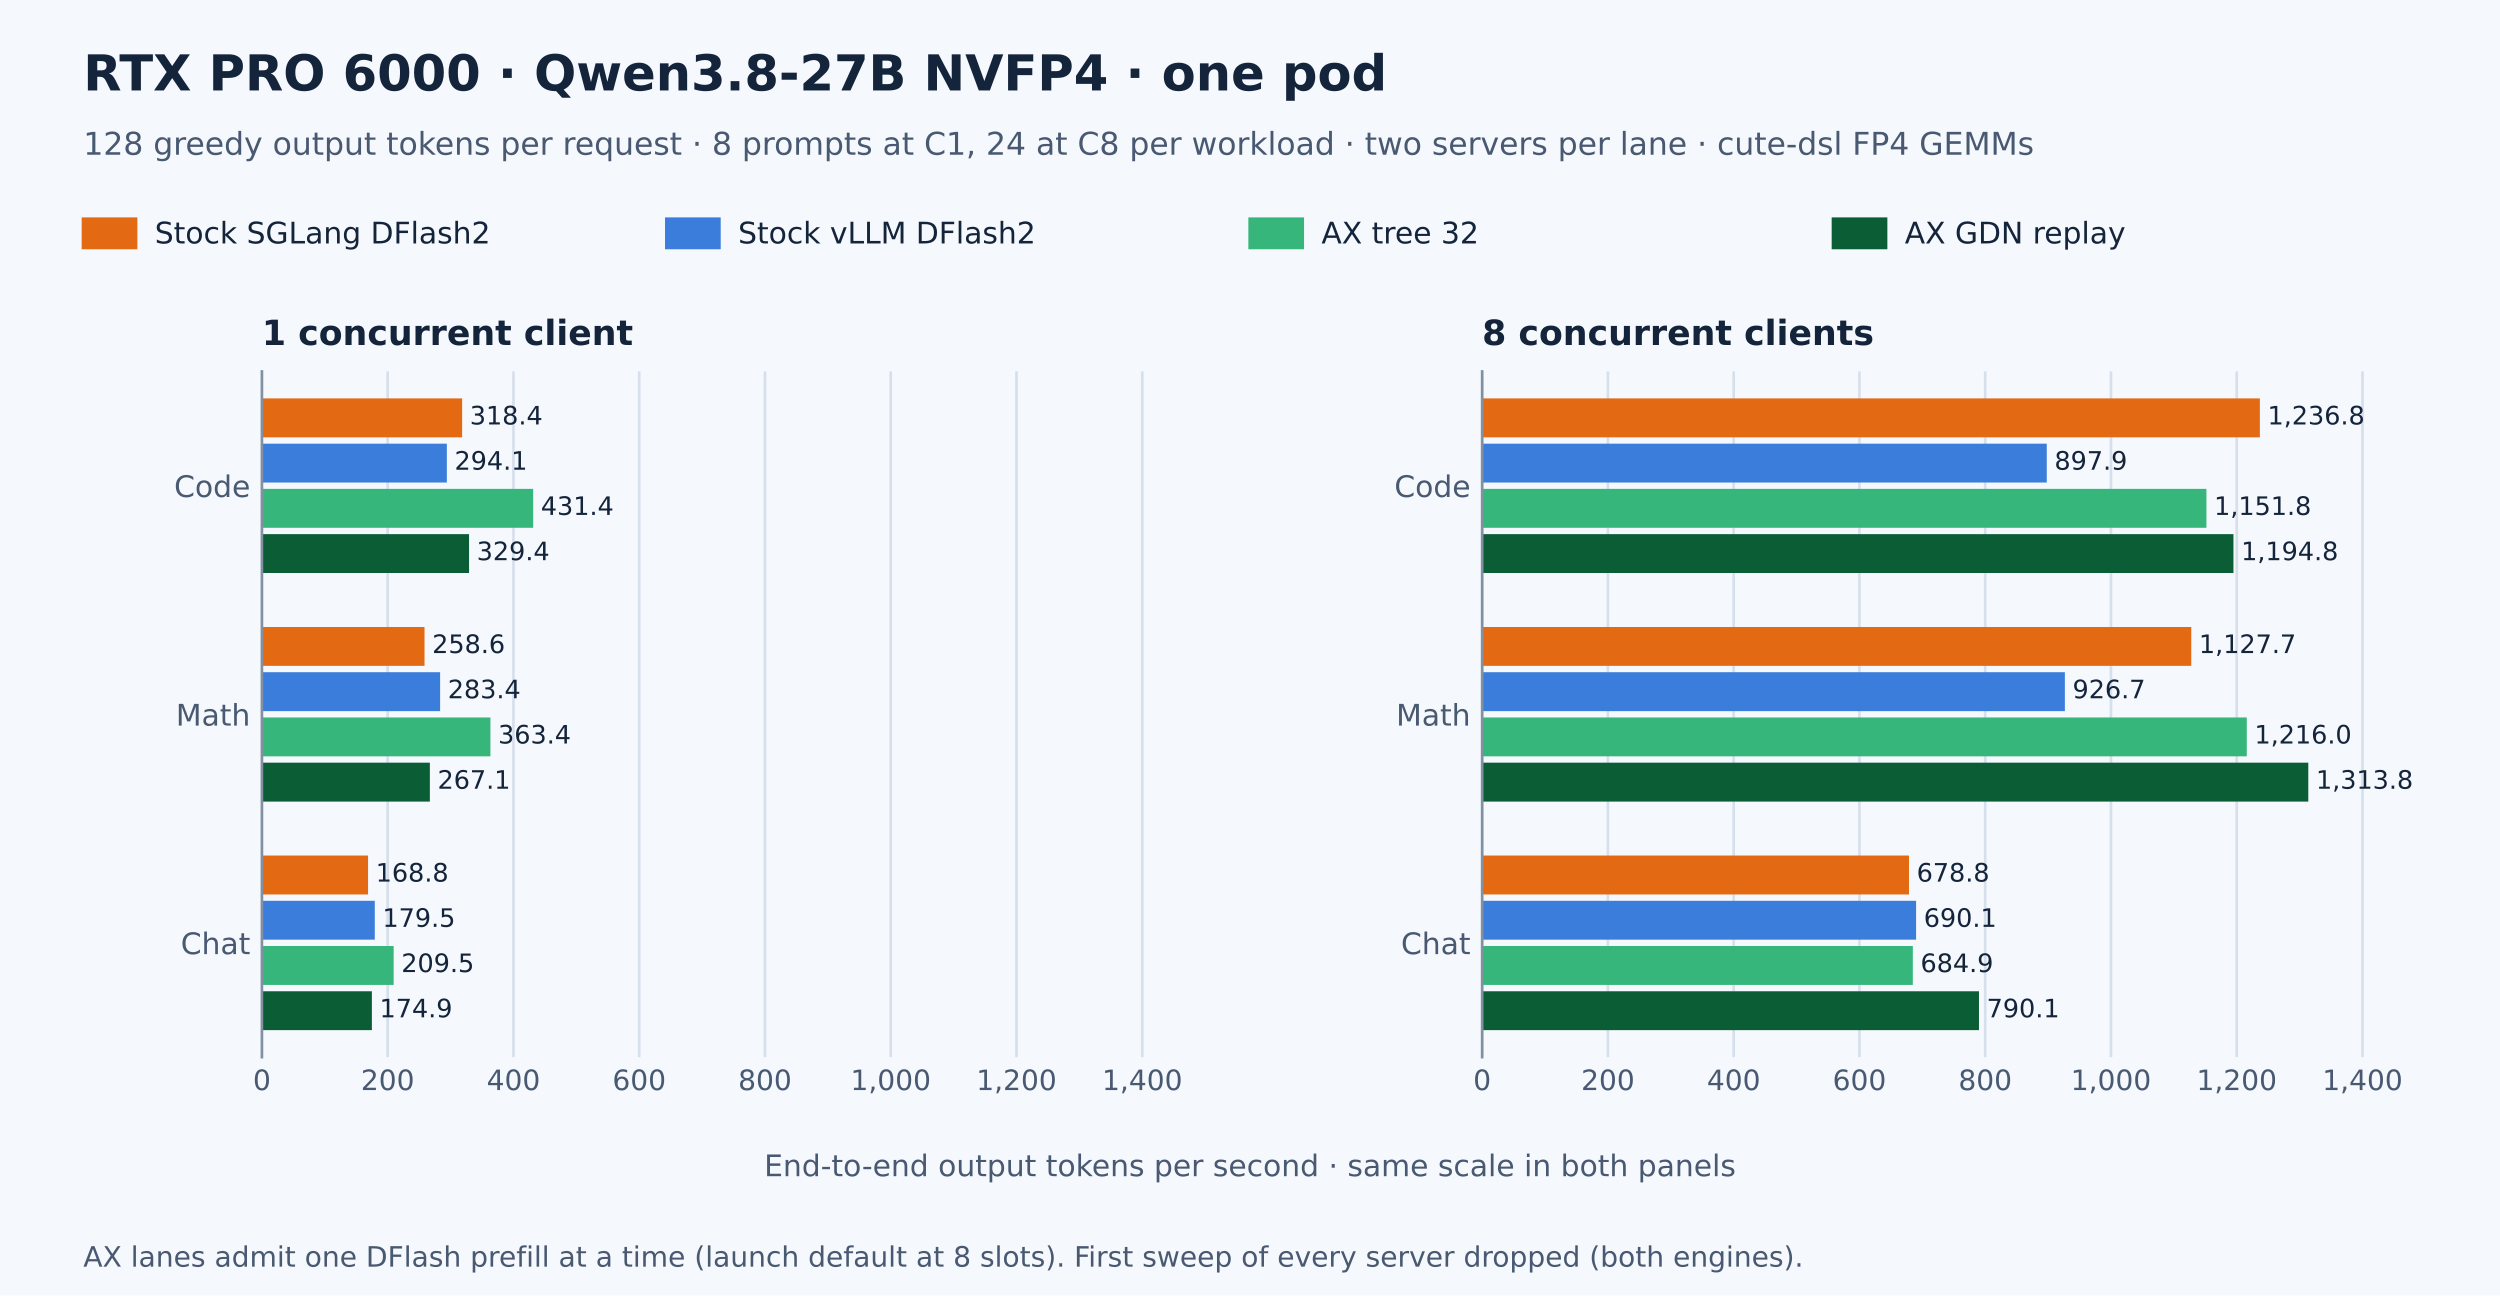
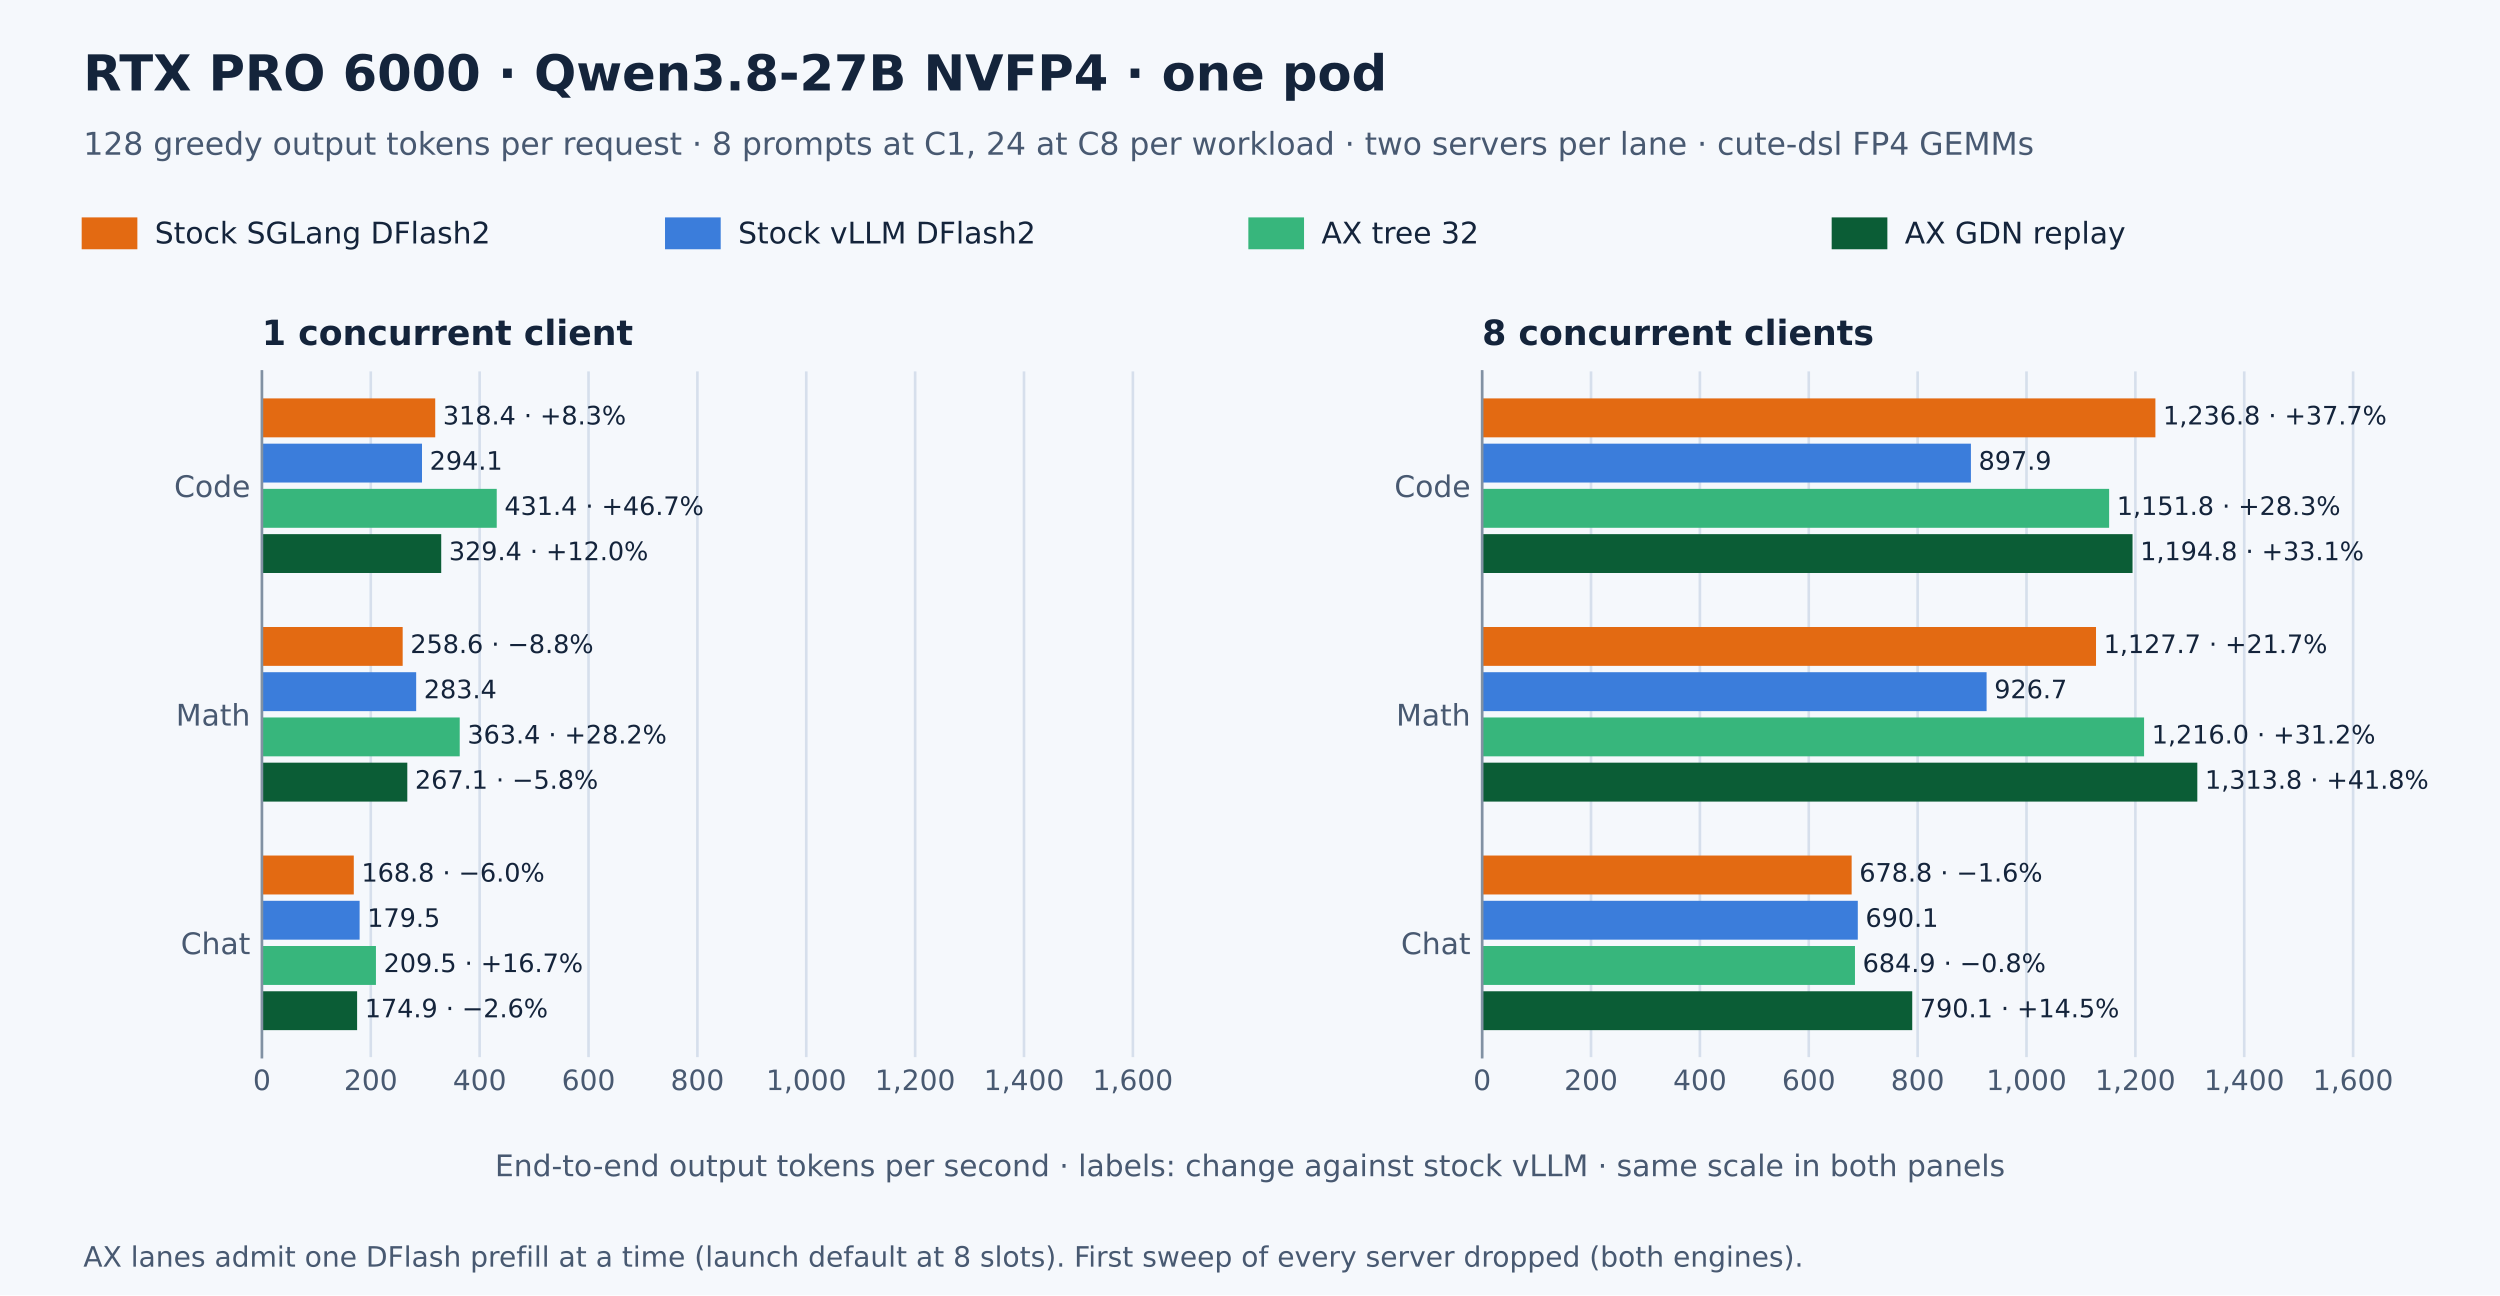
<svg xmlns="http://www.w3.org/2000/svg" width="756pt" height="391.68pt" viewBox="0 0 756 391.68" version="1.1">
  <defs>
    <style type="text/css">*{stroke-linejoin: round; stroke-linecap: butt}</style>
  </defs>
  <g id="figure_1">
    <g id="patch_1">
      <path d="M 0 391.68  L 756 391.68  L 756 0  L 0 0  z " style="fill: #f5f8fc" />
    </g>
    <g id="axes_1">
      <g id="patch_2">
        <path d="M 79.2 319.68  L 369 319.68  L 369 112.32  L 79.2 112.32  z " style="fill: #f5f8fc" />
      </g>
      <g id="matplotlib.axis_1">
        <g id="xtick_1">
          <g id="line2d_1">
            <path d="M 79.2 319.68  L 79.2 112.32  " clip-path="url(#pade0952672)" style="fill: none; stroke: #d6dfec; stroke-width: 0.8; stroke-linecap: square" />
          </g>
          <g id="line2d_2" />
          <g id="text_1">
            <text style="font-size: 8.5px; font-family: 'DejaVu Sans', 'Helvetica Neue', Helvetica, Arial, sans-serif; text-anchor: middle; fill: #485971" x="79.2" y="329.638" transform="rotate(-0 79.2 329.638)">0</text>
          </g>
        </g>
        <g id="xtick_2">
          <g id="line2d_3">
-             <path d="M 117.231 319.68  L 117.231 112.32  " clip-path="url(#pade0952672)" style="fill: none; stroke: #d6dfec; stroke-width: 0.8; stroke-linecap: square" />
+             <path d="M 112.123 319.68  L 112.123 112.32  " clip-path="url(#pade0952672)" style="fill: none; stroke: #d6dfec; stroke-width: 0.8; stroke-linecap: square" />
          </g>
          <g id="line2d_4" />
          <g id="text_2">
-             <text style="font-size: 8.5px; font-family: 'DejaVu Sans', 'Helvetica Neue', Helvetica, Arial, sans-serif; text-anchor: middle; fill: #485971" x="117.231" y="329.638" transform="rotate(-0 117.2313 329.638)">200</text>
+             <text style="font-size: 8.5px; font-family: 'DejaVu Sans', 'Helvetica Neue', Helvetica, Arial, sans-serif; text-anchor: middle; fill: #485971" x="112.123" y="329.638" transform="rotate(-0 112.1226 329.638)">200</text>
          </g>
        </g>
        <g id="xtick_3">
          <g id="line2d_5">
-             <path d="M 155.263 319.68  L 155.263 112.32  " clip-path="url(#pade0952672)" style="fill: none; stroke: #d6dfec; stroke-width: 0.8; stroke-linecap: square" />
+             <path d="M 145.045 319.68  L 145.045 112.32  " clip-path="url(#pade0952672)" style="fill: none; stroke: #d6dfec; stroke-width: 0.8; stroke-linecap: square" />
          </g>
          <g id="line2d_6" />
          <g id="text_3">
-             <text style="font-size: 8.5px; font-family: 'DejaVu Sans', 'Helvetica Neue', Helvetica, Arial, sans-serif; text-anchor: middle; fill: #485971" x="155.263" y="329.638" transform="rotate(-0 155.2626 329.638)">400</text>
+             <text style="font-size: 8.5px; font-family: 'DejaVu Sans', 'Helvetica Neue', Helvetica, Arial, sans-serif; text-anchor: middle; fill: #485971" x="145.045" y="329.638" transform="rotate(-0 145.0452 329.638)">400</text>
          </g>
        </g>
        <g id="xtick_4">
          <g id="line2d_7">
-             <path d="M 193.294 319.68  L 193.294 112.32  " clip-path="url(#pade0952672)" style="fill: none; stroke: #d6dfec; stroke-width: 0.8; stroke-linecap: square" />
+             <path d="M 177.968 319.68  L 177.968 112.32  " clip-path="url(#pade0952672)" style="fill: none; stroke: #d6dfec; stroke-width: 0.8; stroke-linecap: square" />
          </g>
          <g id="line2d_8" />
          <g id="text_4">
-             <text style="font-size: 8.5px; font-family: 'DejaVu Sans', 'Helvetica Neue', Helvetica, Arial, sans-serif; text-anchor: middle; fill: #485971" x="193.294" y="329.638" transform="rotate(-0 193.2939 329.638)">600</text>
+             <text style="font-size: 8.5px; font-family: 'DejaVu Sans', 'Helvetica Neue', Helvetica, Arial, sans-serif; text-anchor: middle; fill: #485971" x="177.968" y="329.638" transform="rotate(-0 177.9678 329.638)">600</text>
          </g>
        </g>
        <g id="xtick_5">
          <g id="line2d_9">
-             <path d="M 231.325 319.68  L 231.325 112.32  " clip-path="url(#pade0952672)" style="fill: none; stroke: #d6dfec; stroke-width: 0.8; stroke-linecap: square" />
+             <path d="M 210.89 319.68  L 210.89 112.32  " clip-path="url(#pade0952672)" style="fill: none; stroke: #d6dfec; stroke-width: 0.8; stroke-linecap: square" />
          </g>
          <g id="line2d_10" />
          <g id="text_5">
-             <text style="font-size: 8.5px; font-family: 'DejaVu Sans', 'Helvetica Neue', Helvetica, Arial, sans-serif; text-anchor: middle; fill: #485971" x="231.325" y="329.638" transform="rotate(-0 231.3252 329.638)">800</text>
+             <text style="font-size: 8.5px; font-family: 'DejaVu Sans', 'Helvetica Neue', Helvetica, Arial, sans-serif; text-anchor: middle; fill: #485971" x="210.89" y="329.638" transform="rotate(-0 210.8905 329.638)">800</text>
          </g>
        </g>
        <g id="xtick_6">
          <g id="line2d_11">
-             <path d="M 269.356 319.68  L 269.356 112.32  " clip-path="url(#pade0952672)" style="fill: none; stroke: #d6dfec; stroke-width: 0.8; stroke-linecap: square" />
+             <path d="M 243.813 319.68  L 243.813 112.32  " clip-path="url(#pade0952672)" style="fill: none; stroke: #d6dfec; stroke-width: 0.8; stroke-linecap: square" />
          </g>
          <g id="line2d_12" />
          <g id="text_6">
-             <text style="font-size: 8.5px; font-family: 'DejaVu Sans', 'Helvetica Neue', Helvetica, Arial, sans-serif; text-anchor: middle; fill: #485971" x="269.356" y="329.638" transform="rotate(-0 269.3565 329.638)">1,000</text>
+             <text style="font-size: 8.5px; font-family: 'DejaVu Sans', 'Helvetica Neue', Helvetica, Arial, sans-serif; text-anchor: middle; fill: #485971" x="243.813" y="329.638" transform="rotate(-0 243.8131 329.638)">1,000</text>
          </g>
        </g>
        <g id="xtick_7">
          <g id="line2d_13">
-             <path d="M 307.388 319.68  L 307.388 112.32  " clip-path="url(#pade0952672)" style="fill: none; stroke: #d6dfec; stroke-width: 0.8; stroke-linecap: square" />
+             <path d="M 276.736 319.68  L 276.736 112.32  " clip-path="url(#pade0952672)" style="fill: none; stroke: #d6dfec; stroke-width: 0.8; stroke-linecap: square" />
          </g>
          <g id="line2d_14" />
          <g id="text_7">
-             <text style="font-size: 8.5px; font-family: 'DejaVu Sans', 'Helvetica Neue', Helvetica, Arial, sans-serif; text-anchor: middle; fill: #485971" x="307.388" y="329.638" transform="rotate(-0 307.3878 329.638)">1,200</text>
+             <text style="font-size: 8.5px; font-family: 'DejaVu Sans', 'Helvetica Neue', Helvetica, Arial, sans-serif; text-anchor: middle; fill: #485971" x="276.736" y="329.638" transform="rotate(-0 276.7357 329.638)">1,200</text>
          </g>
        </g>
        <g id="xtick_8">
          <g id="line2d_15">
-             <path d="M 345.419 319.68  L 345.419 112.32  " clip-path="url(#pade0952672)" style="fill: none; stroke: #d6dfec; stroke-width: 0.8; stroke-linecap: square" />
+             <path d="M 309.658 319.68  L 309.658 112.32  " clip-path="url(#pade0952672)" style="fill: none; stroke: #d6dfec; stroke-width: 0.8; stroke-linecap: square" />
          </g>
          <g id="line2d_16" />
          <g id="text_8">
-             <text style="font-size: 8.5px; font-family: 'DejaVu Sans', 'Helvetica Neue', Helvetica, Arial, sans-serif; text-anchor: middle; fill: #485971" x="345.419" y="329.638" transform="rotate(-0 345.4191 329.638)">1,400</text>
+             <text style="font-size: 8.5px; font-family: 'DejaVu Sans', 'Helvetica Neue', Helvetica, Arial, sans-serif; text-anchor: middle; fill: #485971" x="309.658" y="329.638" transform="rotate(-0 309.6583 329.638)">1,400</text>
+           </g>
+         </g>
+         <g id="xtick_9">
+           <g id="line2d_17">
+             <path d="M 342.581 319.68  L 342.581 112.32  " clip-path="url(#pade0952672)" style="fill: none; stroke: #d6dfec; stroke-width: 0.8; stroke-linecap: square" />
+           </g>
+           <g id="line2d_18" />
+           <g id="text_9">
+             <text style="font-size: 8.5px; font-family: 'DejaVu Sans', 'Helvetica Neue', Helvetica, Arial, sans-serif; text-anchor: middle; fill: #485971" x="342.581" y="329.638" transform="rotate(-0 342.5809 329.638)">1,600</text>
          </g>
        </g>
      </g>
      <g id="matplotlib.axis_2">
        <g id="ytick_1">
-           <g id="line2d_17" />
-           <g id="text_9">
+           <g id="line2d_19" />
+           <g id="text_10">
            <text style="font-size: 9px; font-family: 'DejaVu Sans', 'Helvetica Neue', Helvetica, Arial, sans-serif; text-anchor: end; fill: #485971" x="75.7" y="150.299" transform="rotate(-0 75.7 150.2993)">Code</text>
          </g>
        </g>
        <g id="ytick_2">
-           <g id="line2d_18" />
-           <g id="text_10">
+           <g id="line2d_20" />
+           <g id="text_11">
            <text style="font-size: 9px; font-family: 'DejaVu Sans', 'Helvetica Neue', Helvetica, Arial, sans-serif; text-anchor: end; fill: #485971" x="75.7" y="219.419" transform="rotate(-0 75.7 219.4193)">Math</text>
          </g>
        </g>
        <g id="ytick_3">
-           <g id="line2d_19" />
-           <g id="text_11">
+           <g id="line2d_21" />
+           <g id="text_12">
            <text style="font-size: 9px; font-family: 'DejaVu Sans', 'Helvetica Neue', Helvetica, Arial, sans-serif; text-anchor: end; fill: #485971" x="75.7" y="288.539" transform="rotate(-0 75.7 288.5393)">Chat</text>
          </g>
        </g>
      </g>
      <g id="patch_3">
-         <path d="M 79.2 120.478  L 139.746 120.478  L 139.746 132.242  L 79.2 132.242  z " clip-path="url(#pade0952672)" style="fill: #e36a12" />
+         <path d="M 79.2 120.478  L 131.613 120.478  L 131.613 132.242  L 79.2 132.242  z " clip-path="url(#pade0952672)" style="fill: #e36a12" />
      </g>
      <g id="patch_4">
-         <path d="M 79.2 134.158  L 135.125 134.158  L 135.125 145.922  L 79.2 145.922  z " clip-path="url(#pade0952672)" style="fill: #3b7ddb" />
+         <path d="M 79.2 134.158  L 127.613 134.158  L 127.613 145.922  L 79.2 145.922  z " clip-path="url(#pade0952672)" style="fill: #3b7ddb" />
      </g>
      <g id="patch_5">
-         <path d="M 79.2 147.838  L 161.234 147.838  L 161.234 159.602  L 79.2 159.602  z " clip-path="url(#pade0952672)" style="fill: #37b67c" />
+         <path d="M 79.2 147.838  L 150.214 147.838  L 150.214 159.602  L 79.2 159.602  z " clip-path="url(#pade0952672)" style="fill: #37b67c" />
      </g>
      <g id="patch_6">
-         <path d="M 79.2 161.518  L 141.838 161.518  L 141.838 173.282  L 79.2 173.282  z " clip-path="url(#pade0952672)" style="fill: #0b5d36" />
+         <path d="M 79.2 161.518  L 133.424 161.518  L 133.424 173.282  L 79.2 173.282  z " clip-path="url(#pade0952672)" style="fill: #0b5d36" />
      </g>
      <g id="patch_7">
-         <path d="M 79.2 189.598  L 128.374 189.598  L 128.374 201.362  L 79.2 201.362  z " clip-path="url(#pade0952672)" style="fill: #e36a12" />
+         <path d="M 79.2 189.598  L 121.769 189.598  L 121.769 201.362  L 79.2 201.362  z " clip-path="url(#pade0952672)" style="fill: #e36a12" />
      </g>
      <g id="patch_8">
-         <path d="M 79.2 203.278  L 133.09 203.278  L 133.09 215.042  L 79.2 215.042  z " clip-path="url(#pade0952672)" style="fill: #3b7ddb" />
+         <path d="M 79.2 203.278  L 125.851 203.278  L 125.851 215.042  L 79.2 215.042  z " clip-path="url(#pade0952672)" style="fill: #3b7ddb" />
      </g>
      <g id="patch_9">
-         <path d="M 79.2 216.958  L 148.303 216.958  L 148.303 228.722  L 79.2 228.722  z " clip-path="url(#pade0952672)" style="fill: #37b67c" />
+         <path d="M 79.2 216.958  L 139.02 216.958  L 139.02 228.722  L 79.2 228.722  z " clip-path="url(#pade0952672)" style="fill: #37b67c" />
      </g>
      <g id="patch_10">
-         <path d="M 79.2 230.638  L 129.991 230.638  L 129.991 242.402  L 79.2 242.402  z " clip-path="url(#pade0952672)" style="fill: #0b5d36" />
+         <path d="M 79.2 230.638  L 123.168 230.638  L 123.168 242.402  L 79.2 242.402  z " clip-path="url(#pade0952672)" style="fill: #0b5d36" />
      </g>
      <g id="patch_11">
-         <path d="M 79.2 258.718  L 111.298 258.718  L 111.298 270.482  L 79.2 270.482  z " clip-path="url(#pade0952672)" style="fill: #e36a12" />
+         <path d="M 79.2 258.718  L 106.987 258.718  L 106.987 270.482  L 79.2 270.482  z " clip-path="url(#pade0952672)" style="fill: #e36a12" />
      </g>
      <g id="patch_12">
-         <path d="M 79.2 272.398  L 113.333 272.398  L 113.333 284.162  L 79.2 284.162  z " clip-path="url(#pade0952672)" style="fill: #3b7ddb" />
+         <path d="M 79.2 272.398  L 108.748 272.398  L 108.748 284.162  L 79.2 284.162  z " clip-path="url(#pade0952672)" style="fill: #3b7ddb" />
      </g>
      <g id="patch_13">
-         <path d="M 79.2 286.078  L 119.038 286.078  L 119.038 297.842  L 79.2 297.842  z " clip-path="url(#pade0952672)" style="fill: #37b67c" />
+         <path d="M 79.2 286.078  L 113.686 286.078  L 113.686 297.842  L 79.2 297.842  z " clip-path="url(#pade0952672)" style="fill: #37b67c" />
      </g>
      <g id="patch_14">
-         <path d="M 79.2 299.758  L 112.458 299.758  L 112.458 311.522  L 79.2 311.522  z " clip-path="url(#pade0952672)" style="fill: #0b5d36" />
+         <path d="M 79.2 299.758  L 107.991 299.758  L 107.991 311.522  L 79.2 311.522  z " clip-path="url(#pade0952672)" style="fill: #0b5d36" />
      </g>
      <g id="patch_15">
        <path d="M 79.2 319.68  L 79.2 112.32  " style="fill: none; stroke: #8191a3; stroke-width: 0.8; stroke-linejoin: miter; stroke-linecap: square" />
      </g>
-       <g id="text_12">
-         <text style="font-size: 7.7px; font-family: 'DejaVu Sans', 'Helvetica Neue', Helvetica, Arial, sans-serif; text-anchor: start; fill: #14243b" x="142.064" y="128.36" transform="rotate(-0 142.0642 128.3602)">318.4</text>
-       </g>
      <g id="text_13">
-         <text style="font-size: 7.7px; font-family: 'DejaVu Sans', 'Helvetica Neue', Helvetica, Arial, sans-serif; text-anchor: start; fill: #14243b" x="137.443" y="142.04" transform="rotate(-0 137.4434 142.0402)">294.1</text>
+         <text style="font-size: 7.7px; font-family: 'DejaVu Sans', 'Helvetica Neue', Helvetica, Arial, sans-serif; text-anchor: start; fill: #14243b" x="133.931" y="128.36" transform="rotate(-0 133.9312 128.3602)">318.4 · +8.3%</text>
      </g>
      <g id="text_14">
-         <text style="font-size: 7.7px; font-family: 'DejaVu Sans', 'Helvetica Neue', Helvetica, Arial, sans-serif; text-anchor: start; fill: #14243b" x="163.552" y="155.72" transform="rotate(-0 163.5519 155.7202)">431.4</text>
+         <text style="font-size: 7.7px; font-family: 'DejaVu Sans', 'Helvetica Neue', Helvetica, Arial, sans-serif; text-anchor: start; fill: #14243b" x="129.931" y="142.04" transform="rotate(-0 129.9311 142.0402)">294.1</text>
      </g>
      <g id="text_15">
-         <text style="font-size: 7.7px; font-family: 'DejaVu Sans', 'Helvetica Neue', Helvetica, Arial, sans-serif; text-anchor: start; fill: #14243b" x="144.156" y="169.4" transform="rotate(-0 144.1559 169.4002)">329.4</text>
+         <text style="font-size: 7.7px; font-family: 'DejaVu Sans', 'Helvetica Neue', Helvetica, Arial, sans-serif; text-anchor: start; fill: #14243b" x="152.532" y="155.72" transform="rotate(-0 152.5325 155.7202)">431.4 · +46.7%</text>
      </g>
      <g id="text_16">
-         <text style="font-size: 7.7px; font-family: 'DejaVu Sans', 'Helvetica Neue', Helvetica, Arial, sans-serif; text-anchor: start; fill: #14243b" x="130.693" y="197.48" transform="rotate(-0 130.6929 197.4802)">258.6</text>
+         <text style="font-size: 7.7px; font-family: 'DejaVu Sans', 'Helvetica Neue', Helvetica, Arial, sans-serif; text-anchor: start; fill: #14243b" x="135.742" y="169.4" transform="rotate(-0 135.7419 169.4002)">329.4 · +12.0%</text>
      </g>
      <g id="text_17">
-         <text style="font-size: 7.7px; font-family: 'DejaVu Sans', 'Helvetica Neue', Helvetica, Arial, sans-serif; text-anchor: start; fill: #14243b" x="135.409" y="211.16" transform="rotate(-0 135.4087 211.1602)">283.4</text>
+         <text style="font-size: 7.7px; font-family: 'DejaVu Sans', 'Helvetica Neue', Helvetica, Arial, sans-serif; text-anchor: start; fill: #14243b" x="124.087" y="197.48" transform="rotate(-0 124.0873 197.4802)">258.6 · −8.8%</text>
      </g>
      <g id="text_18">
-         <text style="font-size: 7.7px; font-family: 'DejaVu Sans', 'Helvetica Neue', Helvetica, Arial, sans-serif; text-anchor: start; fill: #14243b" x="150.621" y="224.84" transform="rotate(-0 150.6213 224.8402)">363.4</text>
+         <text style="font-size: 7.7px; font-family: 'DejaVu Sans', 'Helvetica Neue', Helvetica, Arial, sans-serif; text-anchor: start; fill: #14243b" x="128.17" y="211.16" transform="rotate(-0 128.1697 211.1602)">283.4</text>
      </g>
      <g id="text_19">
-         <text style="font-size: 7.7px; font-family: 'DejaVu Sans', 'Helvetica Neue', Helvetica, Arial, sans-serif; text-anchor: start; fill: #14243b" x="132.309" y="238.52" transform="rotate(-0 132.3092 238.5202)">267.1</text>
+         <text style="font-size: 7.7px; font-family: 'DejaVu Sans', 'Helvetica Neue', Helvetica, Arial, sans-serif; text-anchor: start; fill: #14243b" x="141.339" y="224.84" transform="rotate(-0 141.3388 224.8402)">363.4 · +28.2%</text>
      </g>
      <g id="text_20">
-         <text style="font-size: 7.7px; font-family: 'DejaVu Sans', 'Helvetica Neue', Helvetica, Arial, sans-serif; text-anchor: start; fill: #14243b" x="113.617" y="266.6" transform="rotate(-0 113.6168 266.6002)">168.8</text>
+         <text style="font-size: 7.7px; font-family: 'DejaVu Sans', 'Helvetica Neue', Helvetica, Arial, sans-serif; text-anchor: start; fill: #14243b" x="125.487" y="238.52" transform="rotate(-0 125.4866 238.5202)">267.1 · −5.8%</text>
      </g>
      <g id="text_21">
-         <text style="font-size: 7.7px; font-family: 'DejaVu Sans', 'Helvetica Neue', Helvetica, Arial, sans-serif; text-anchor: start; fill: #14243b" x="115.651" y="280.28" transform="rotate(-0 115.6515 280.2802)">179.5</text>
+         <text style="font-size: 7.7px; font-family: 'DejaVu Sans', 'Helvetica Neue', Helvetica, Arial, sans-serif; text-anchor: start; fill: #14243b" x="109.305" y="266.6" transform="rotate(-0 109.3051 266.6002)">168.8 · −6.0%</text>
      </g>
      <g id="text_22">
-         <text style="font-size: 7.7px; font-family: 'DejaVu Sans', 'Helvetica Neue', Helvetica, Arial, sans-serif; text-anchor: start; fill: #14243b" x="121.356" y="293.96" transform="rotate(-0 121.3562 293.9602)">209.5</text>
+         <text style="font-size: 7.7px; font-family: 'DejaVu Sans', 'Helvetica Neue', Helvetica, Arial, sans-serif; text-anchor: start; fill: #14243b" x="111.066" y="280.28" transform="rotate(-0 111.0664 280.2802)">179.5</text>
      </g>
      <g id="text_23">
-         <text style="font-size: 7.7px; font-family: 'DejaVu Sans', 'Helvetica Neue', Helvetica, Arial, sans-serif; text-anchor: start; fill: #14243b" x="114.777" y="307.64" transform="rotate(-0 114.7768 307.6402)">174.9</text>
+         <text style="font-size: 7.7px; font-family: 'DejaVu Sans', 'Helvetica Neue', Helvetica, Arial, sans-serif; text-anchor: start; fill: #14243b" x="116.005" y="293.96" transform="rotate(-0 116.0048 293.9602)">209.5 · +16.7%</text>
      </g>
      <g id="text_24">
+         <text style="font-size: 7.7px; font-family: 'DejaVu Sans', 'Helvetica Neue', Helvetica, Arial, sans-serif; text-anchor: start; fill: #14243b" x="110.309" y="307.64" transform="rotate(-0 110.3092 307.6402)">174.9 · −2.6%</text>
+       </g>
+       <g id="text_25">
        <text style="font-weight: 700; font-size: 10.5px; font-family: 'DejaVu Sans', 'Helvetica Neue', Helvetica, Arial, sans-serif; text-anchor: start; fill: #14243b" x="79.2" y="104.32" transform="rotate(-0 79.2 104.32)">1 concurrent client</text>
      </g>
    </g>
    <g id="axes_2">
      <g id="patch_16">
        <path d="M 448.2 319.68  L 738 319.68  L 738 112.32  L 448.2 112.32  z " style="fill: #f5f8fc" />
      </g>
      <g id="matplotlib.axis_3">
-         <g id="xtick_9">
-           <g id="line2d_20">
-             <path d="M 448.2 319.68  L 448.2 112.32  " clip-path="url(#pde6394ee99)" style="fill: none; stroke: #d6dfec; stroke-width: 0.8; stroke-linecap: square" />
-           </g>
-           <g id="line2d_21" />
-           <g id="text_25">
-             <text style="font-size: 8.5px; font-family: 'DejaVu Sans', 'Helvetica Neue', Helvetica, Arial, sans-serif; text-anchor: middle; fill: #485971" x="448.2" y="329.638" transform="rotate(-0 448.2 329.638)">0</text>
-           </g>
-         </g>
        <g id="xtick_10">
          <g id="line2d_22">
-             <path d="M 486.231 319.68  L 486.231 112.32  " clip-path="url(#pde6394ee99)" style="fill: none; stroke: #d6dfec; stroke-width: 0.8; stroke-linecap: square" />
+             <path d="M 448.2 319.68  L 448.2 112.32  " clip-path="url(#pde6394ee99)" style="fill: none; stroke: #d6dfec; stroke-width: 0.8; stroke-linecap: square" />
          </g>
          <g id="line2d_23" />
          <g id="text_26">
-             <text style="font-size: 8.5px; font-family: 'DejaVu Sans', 'Helvetica Neue', Helvetica, Arial, sans-serif; text-anchor: middle; fill: #485971" x="486.231" y="329.638" transform="rotate(-0 486.2313 329.638)">200</text>
+             <text style="font-size: 8.5px; font-family: 'DejaVu Sans', 'Helvetica Neue', Helvetica, Arial, sans-serif; text-anchor: middle; fill: #485971" x="448.2" y="329.638" transform="rotate(-0 448.2 329.638)">0</text>
          </g>
        </g>
        <g id="xtick_11">
          <g id="line2d_24">
-             <path d="M 524.263 319.68  L 524.263 112.32  " clip-path="url(#pde6394ee99)" style="fill: none; stroke: #d6dfec; stroke-width: 0.8; stroke-linecap: square" />
+             <path d="M 481.123 319.68  L 481.123 112.32  " clip-path="url(#pde6394ee99)" style="fill: none; stroke: #d6dfec; stroke-width: 0.8; stroke-linecap: square" />
          </g>
          <g id="line2d_25" />
          <g id="text_27">
-             <text style="font-size: 8.5px; font-family: 'DejaVu Sans', 'Helvetica Neue', Helvetica, Arial, sans-serif; text-anchor: middle; fill: #485971" x="524.263" y="329.638" transform="rotate(-0 524.2626 329.638)">400</text>
+             <text style="font-size: 8.5px; font-family: 'DejaVu Sans', 'Helvetica Neue', Helvetica, Arial, sans-serif; text-anchor: middle; fill: #485971" x="481.123" y="329.638" transform="rotate(-0 481.1226 329.638)">200</text>
          </g>
        </g>
        <g id="xtick_12">
          <g id="line2d_26">
-             <path d="M 562.294 319.68  L 562.294 112.32  " clip-path="url(#pde6394ee99)" style="fill: none; stroke: #d6dfec; stroke-width: 0.8; stroke-linecap: square" />
+             <path d="M 514.045 319.68  L 514.045 112.32  " clip-path="url(#pde6394ee99)" style="fill: none; stroke: #d6dfec; stroke-width: 0.8; stroke-linecap: square" />
          </g>
          <g id="line2d_27" />
          <g id="text_28">
-             <text style="font-size: 8.5px; font-family: 'DejaVu Sans', 'Helvetica Neue', Helvetica, Arial, sans-serif; text-anchor: middle; fill: #485971" x="562.294" y="329.638" transform="rotate(-0 562.2939 329.638)">600</text>
+             <text style="font-size: 8.5px; font-family: 'DejaVu Sans', 'Helvetica Neue', Helvetica, Arial, sans-serif; text-anchor: middle; fill: #485971" x="514.045" y="329.638" transform="rotate(-0 514.0452 329.638)">400</text>
          </g>
        </g>
        <g id="xtick_13">
          <g id="line2d_28">
-             <path d="M 600.325 319.68  L 600.325 112.32  " clip-path="url(#pde6394ee99)" style="fill: none; stroke: #d6dfec; stroke-width: 0.8; stroke-linecap: square" />
+             <path d="M 546.968 319.68  L 546.968 112.32  " clip-path="url(#pde6394ee99)" style="fill: none; stroke: #d6dfec; stroke-width: 0.8; stroke-linecap: square" />
          </g>
          <g id="line2d_29" />
          <g id="text_29">
-             <text style="font-size: 8.5px; font-family: 'DejaVu Sans', 'Helvetica Neue', Helvetica, Arial, sans-serif; text-anchor: middle; fill: #485971" x="600.325" y="329.638" transform="rotate(-0 600.3252 329.638)">800</text>
+             <text style="font-size: 8.5px; font-family: 'DejaVu Sans', 'Helvetica Neue', Helvetica, Arial, sans-serif; text-anchor: middle; fill: #485971" x="546.968" y="329.638" transform="rotate(-0 546.9678 329.638)">600</text>
          </g>
        </g>
        <g id="xtick_14">
          <g id="line2d_30">
-             <path d="M 638.356 319.68  L 638.356 112.32  " clip-path="url(#pde6394ee99)" style="fill: none; stroke: #d6dfec; stroke-width: 0.8; stroke-linecap: square" />
+             <path d="M 579.89 319.68  L 579.89 112.32  " clip-path="url(#pde6394ee99)" style="fill: none; stroke: #d6dfec; stroke-width: 0.8; stroke-linecap: square" />
          </g>
          <g id="line2d_31" />
          <g id="text_30">
-             <text style="font-size: 8.5px; font-family: 'DejaVu Sans', 'Helvetica Neue', Helvetica, Arial, sans-serif; text-anchor: middle; fill: #485971" x="638.356" y="329.638" transform="rotate(-0 638.3565 329.638)">1,000</text>
+             <text style="font-size: 8.5px; font-family: 'DejaVu Sans', 'Helvetica Neue', Helvetica, Arial, sans-serif; text-anchor: middle; fill: #485971" x="579.89" y="329.638" transform="rotate(-0 579.8905 329.638)">800</text>
          </g>
        </g>
        <g id="xtick_15">
          <g id="line2d_32">
-             <path d="M 676.388 319.68  L 676.388 112.32  " clip-path="url(#pde6394ee99)" style="fill: none; stroke: #d6dfec; stroke-width: 0.8; stroke-linecap: square" />
+             <path d="M 612.813 319.68  L 612.813 112.32  " clip-path="url(#pde6394ee99)" style="fill: none; stroke: #d6dfec; stroke-width: 0.8; stroke-linecap: square" />
          </g>
          <g id="line2d_33" />
          <g id="text_31">
-             <text style="font-size: 8.5px; font-family: 'DejaVu Sans', 'Helvetica Neue', Helvetica, Arial, sans-serif; text-anchor: middle; fill: #485971" x="676.388" y="329.638" transform="rotate(-0 676.3878 329.638)">1,200</text>
+             <text style="font-size: 8.5px; font-family: 'DejaVu Sans', 'Helvetica Neue', Helvetica, Arial, sans-serif; text-anchor: middle; fill: #485971" x="612.813" y="329.638" transform="rotate(-0 612.8131 329.638)">1,000</text>
          </g>
        </g>
        <g id="xtick_16">
          <g id="line2d_34">
-             <path d="M 714.419 319.68  L 714.419 112.32  " clip-path="url(#pde6394ee99)" style="fill: none; stroke: #d6dfec; stroke-width: 0.8; stroke-linecap: square" />
+             <path d="M 645.736 319.68  L 645.736 112.32  " clip-path="url(#pde6394ee99)" style="fill: none; stroke: #d6dfec; stroke-width: 0.8; stroke-linecap: square" />
          </g>
          <g id="line2d_35" />
          <g id="text_32">
-             <text style="font-size: 8.5px; font-family: 'DejaVu Sans', 'Helvetica Neue', Helvetica, Arial, sans-serif; text-anchor: middle; fill: #485971" x="714.419" y="329.638" transform="rotate(-0 714.4191 329.638)">1,400</text>
+             <text style="font-size: 8.5px; font-family: 'DejaVu Sans', 'Helvetica Neue', Helvetica, Arial, sans-serif; text-anchor: middle; fill: #485971" x="645.736" y="329.638" transform="rotate(-0 645.7357 329.638)">1,200</text>
+           </g>
+         </g>
+         <g id="xtick_17">
+           <g id="line2d_36">
+             <path d="M 678.658 319.68  L 678.658 112.32  " clip-path="url(#pde6394ee99)" style="fill: none; stroke: #d6dfec; stroke-width: 0.8; stroke-linecap: square" />
+           </g>
+           <g id="line2d_37" />
+           <g id="text_33">
+             <text style="font-size: 8.5px; font-family: 'DejaVu Sans', 'Helvetica Neue', Helvetica, Arial, sans-serif; text-anchor: middle; fill: #485971" x="678.658" y="329.638" transform="rotate(-0 678.6583 329.638)">1,400</text>
+           </g>
+         </g>
+         <g id="xtick_18">
+           <g id="line2d_38">
+             <path d="M 711.581 319.68  L 711.581 112.32  " clip-path="url(#pde6394ee99)" style="fill: none; stroke: #d6dfec; stroke-width: 0.8; stroke-linecap: square" />
+           </g>
+           <g id="line2d_39" />
+           <g id="text_34">
+             <text style="font-size: 8.5px; font-family: 'DejaVu Sans', 'Helvetica Neue', Helvetica, Arial, sans-serif; text-anchor: middle; fill: #485971" x="711.581" y="329.638" transform="rotate(-0 711.5809 329.638)">1,600</text>
          </g>
        </g>
      </g>
      <g id="matplotlib.axis_4">
        <g id="ytick_4">
-           <g id="line2d_36" />
-           <g id="text_33">
+           <g id="line2d_40" />
+           <g id="text_35">
            <text style="font-size: 9px; font-family: 'DejaVu Sans', 'Helvetica Neue', Helvetica, Arial, sans-serif; text-anchor: end; fill: #485971" x="444.7" y="150.299" transform="rotate(-0 444.7 150.2993)">Code</text>
          </g>
        </g>
        <g id="ytick_5">
-           <g id="line2d_37" />
-           <g id="text_34">
+           <g id="line2d_41" />
+           <g id="text_36">
            <text style="font-size: 9px; font-family: 'DejaVu Sans', 'Helvetica Neue', Helvetica, Arial, sans-serif; text-anchor: end; fill: #485971" x="444.7" y="219.419" transform="rotate(-0 444.7 219.4193)">Math</text>
          </g>
        </g>
        <g id="ytick_6">
-           <g id="line2d_38" />
-           <g id="text_35">
+           <g id="line2d_42" />
+           <g id="text_37">
            <text style="font-size: 9px; font-family: 'DejaVu Sans', 'Helvetica Neue', Helvetica, Arial, sans-serif; text-anchor: end; fill: #485971" x="444.7" y="288.539" transform="rotate(-0 444.7 288.5393)">Chat</text>
          </g>
        </g>
      </g>
      <g id="patch_17">
-         <path d="M 448.2 120.478  L 683.386 120.478  L 683.386 132.242  L 448.2 132.242  z " clip-path="url(#pde6394ee99)" style="fill: #e36a12" />
+         <path d="M 448.2 120.478  L 651.793 120.478  L 651.793 132.242  L 448.2 132.242  z " clip-path="url(#pde6394ee99)" style="fill: #e36a12" />
      </g>
      <g id="patch_18">
-         <path d="M 448.2 134.158  L 618.942 134.158  L 618.942 145.922  L 448.2 145.922  z " clip-path="url(#pde6394ee99)" style="fill: #3b7ddb" />
+         <path d="M 448.2 134.158  L 596.006 134.158  L 596.006 145.922  L 448.2 145.922  z " clip-path="url(#pde6394ee99)" style="fill: #3b7ddb" />
      </g>
      <g id="patch_19">
-         <path d="M 448.2 147.838  L 667.222 147.838  L 667.222 159.602  L 448.2 159.602  z " clip-path="url(#pde6394ee99)" style="fill: #37b67c" />
+         <path d="M 448.2 147.838  L 637.801 147.838  L 637.801 159.602  L 448.2 159.602  z " clip-path="url(#pde6394ee99)" style="fill: #37b67c" />
      </g>
      <g id="patch_20">
-         <path d="M 448.2 161.518  L 675.399 161.518  L 675.399 173.282  L 448.2 173.282  z " clip-path="url(#pde6394ee99)" style="fill: #0b5d36" />
+         <path d="M 448.2 161.518  L 644.88 161.518  L 644.88 173.282  L 448.2 173.282  z " clip-path="url(#pde6394ee99)" style="fill: #0b5d36" />
      </g>
      <g id="patch_21">
-         <path d="M 448.2 189.598  L 662.639 189.598  L 662.639 201.362  L 448.2 201.362  z " clip-path="url(#pde6394ee99)" style="fill: #e36a12" />
+         <path d="M 448.2 189.598  L 633.834 189.598  L 633.834 201.362  L 448.2 201.362  z " clip-path="url(#pde6394ee99)" style="fill: #e36a12" />
      </g>
      <g id="patch_22">
-         <path d="M 448.2 203.278  L 624.418 203.278  L 624.418 215.042  L 448.2 215.042  z " clip-path="url(#pde6394ee99)" style="fill: #3b7ddb" />
+         <path d="M 448.2 203.278  L 600.747 203.278  L 600.747 215.042  L 448.2 215.042  z " clip-path="url(#pde6394ee99)" style="fill: #3b7ddb" />
      </g>
      <g id="patch_23">
-         <path d="M 448.2 216.958  L 679.43 216.958  L 679.43 228.722  L 448.2 228.722  z " clip-path="url(#pde6394ee99)" style="fill: #37b67c" />
+         <path d="M 448.2 216.958  L 648.369 216.958  L 648.369 228.722  L 448.2 228.722  z " clip-path="url(#pde6394ee99)" style="fill: #37b67c" />
      </g>
      <g id="patch_24">
-         <path d="M 448.2 230.638  L 698.028 230.638  L 698.028 242.402  L 448.2 242.402  z " clip-path="url(#pde6394ee99)" style="fill: #0b5d36" />
+         <path d="M 448.2 230.638  L 664.469 230.638  L 664.469 242.402  L 448.2 242.402  z " clip-path="url(#pde6394ee99)" style="fill: #0b5d36" />
      </g>
      <g id="patch_25">
-         <path d="M 448.2 258.718  L 577.278 258.718  L 577.278 270.482  L 448.2 270.482  z " clip-path="url(#pde6394ee99)" style="fill: #e36a12" />
+         <path d="M 448.2 258.718  L 559.939 258.718  L 559.939 270.482  L 448.2 270.482  z " clip-path="url(#pde6394ee99)" style="fill: #e36a12" />
      </g>
      <g id="patch_26">
-         <path d="M 448.2 272.398  L 579.427 272.398  L 579.427 284.162  L 448.2 284.162  z " clip-path="url(#pde6394ee99)" style="fill: #3b7ddb" />
+         <path d="M 448.2 272.398  L 561.799 272.398  L 561.799 284.162  L 448.2 284.162  z " clip-path="url(#pde6394ee99)" style="fill: #3b7ddb" />
      </g>
      <g id="patch_27">
-         <path d="M 448.2 286.078  L 578.438 286.078  L 578.438 297.842  L 448.2 297.842  z " clip-path="url(#pde6394ee99)" style="fill: #37b67c" />
+         <path d="M 448.2 286.078  L 560.943 286.078  L 560.943 297.842  L 448.2 297.842  z " clip-path="url(#pde6394ee99)" style="fill: #37b67c" />
      </g>
      <g id="patch_28">
-         <path d="M 448.2 299.758  L 598.443 299.758  L 598.443 311.522  L 448.2 311.522  z " clip-path="url(#pde6394ee99)" style="fill: #0b5d36" />
+         <path d="M 448.2 299.758  L 578.261 299.758  L 578.261 311.522  L 448.2 311.522  z " clip-path="url(#pde6394ee99)" style="fill: #0b5d36" />
      </g>
      <g id="patch_29">
        <path d="M 448.2 319.68  L 448.2 112.32  " style="fill: none; stroke: #8191a3; stroke-width: 0.8; stroke-linejoin: miter; stroke-linecap: square" />
      </g>
-       <g id="text_36">
-         <text style="font-size: 7.7px; font-family: 'DejaVu Sans', 'Helvetica Neue', Helvetica, Arial, sans-serif; text-anchor: start; fill: #14243b" x="685.704" y="128.36" transform="rotate(-0 685.7039 128.3602)">1,236.8</text>
-       </g>
-       <g id="text_37">
-         <text style="font-size: 7.7px; font-family: 'DejaVu Sans', 'Helvetica Neue', Helvetica, Arial, sans-serif; text-anchor: start; fill: #14243b" x="621.26" y="142.04" transform="rotate(-0 621.2599 142.0402)">897.9</text>
-       </g>
      <g id="text_38">
-         <text style="font-size: 7.7px; font-family: 'DejaVu Sans', 'Helvetica Neue', Helvetica, Arial, sans-serif; text-anchor: start; fill: #14243b" x="669.541" y="155.72" transform="rotate(-0 669.5406 155.7202)">1,151.8</text>
+         <text style="font-size: 7.7px; font-family: 'DejaVu Sans', 'Helvetica Neue', Helvetica, Arial, sans-serif; text-anchor: start; fill: #14243b" x="654.112" y="128.36" transform="rotate(-0 654.1119 128.3602)">1,236.8 · +37.7%</text>
      </g>
      <g id="text_39">
-         <text style="font-size: 7.7px; font-family: 'DejaVu Sans', 'Helvetica Neue', Helvetica, Arial, sans-serif; text-anchor: start; fill: #14243b" x="677.717" y="169.4" transform="rotate(-0 677.7174 169.4002)">1,194.8</text>
+         <text style="font-size: 7.7px; font-family: 'DejaVu Sans', 'Helvetica Neue', Helvetica, Arial, sans-serif; text-anchor: start; fill: #14243b" x="598.324" y="142.04" transform="rotate(-0 598.3245 142.0402)">897.9</text>
      </g>
      <g id="text_40">
-         <text style="font-size: 7.7px; font-family: 'DejaVu Sans', 'Helvetica Neue', Helvetica, Arial, sans-serif; text-anchor: start; fill: #14243b" x="664.958" y="197.48" transform="rotate(-0 664.9579 197.4802)">1,127.7</text>
+         <text style="font-size: 7.7px; font-family: 'DejaVu Sans', 'Helvetica Neue', Helvetica, Arial, sans-serif; text-anchor: start; fill: #14243b" x="640.12" y="155.72" transform="rotate(-0 640.1197 155.7202)">1,151.8 · +28.3%</text>
      </g>
      <g id="text_41">
-         <text style="font-size: 7.7px; font-family: 'DejaVu Sans', 'Helvetica Neue', Helvetica, Arial, sans-serif; text-anchor: start; fill: #14243b" x="626.736" y="211.16" transform="rotate(-0 626.7364 211.1602)">926.7</text>
+         <text style="font-size: 7.7px; font-family: 'DejaVu Sans', 'Helvetica Neue', Helvetica, Arial, sans-serif; text-anchor: start; fill: #14243b" x="647.198" y="169.4" transform="rotate(-0 647.1981 169.4002)">1,194.8 · +33.1%</text>
      </g>
      <g id="text_42">
-         <text style="font-size: 7.7px; font-family: 'DejaVu Sans', 'Helvetica Neue', Helvetica, Arial, sans-serif; text-anchor: start; fill: #14243b" x="681.749" y="224.84" transform="rotate(-0 681.7487 224.8402)">1,216.0</text>
+         <text style="font-size: 7.7px; font-family: 'DejaVu Sans', 'Helvetica Neue', Helvetica, Arial, sans-serif; text-anchor: start; fill: #14243b" x="636.153" y="197.48" transform="rotate(-0 636.1526 197.4802)">1,127.7 · +21.7%</text>
      </g>
      <g id="text_43">
-         <text style="font-size: 7.7px; font-family: 'DejaVu Sans', 'Helvetica Neue', Helvetica, Arial, sans-serif; text-anchor: start; fill: #14243b" x="700.346" y="238.52" transform="rotate(-0 700.346 238.5202)">1,313.8</text>
+         <text style="font-size: 7.7px; font-family: 'DejaVu Sans', 'Helvetica Neue', Helvetica, Arial, sans-serif; text-anchor: start; fill: #14243b" x="603.065" y="211.16" transform="rotate(-0 603.0653 211.1602)">926.7</text>
      </g>
      <g id="text_44">
-         <text style="font-size: 7.7px; font-family: 'DejaVu Sans', 'Helvetica Neue', Helvetica, Arial, sans-serif; text-anchor: start; fill: #14243b" x="579.597" y="266.6" transform="rotate(-0 579.5966 266.6002)">678.8</text>
+         <text style="font-size: 7.7px; font-family: 'DejaVu Sans', 'Helvetica Neue', Helvetica, Arial, sans-serif; text-anchor: start; fill: #14243b" x="650.688" y="224.84" transform="rotate(-0 650.6879 224.8402)">1,216.0 · +31.2%</text>
      </g>
      <g id="text_45">
-         <text style="font-size: 7.7px; font-family: 'DejaVu Sans', 'Helvetica Neue', Helvetica, Arial, sans-serif; text-anchor: start; fill: #14243b" x="581.745" y="280.28" transform="rotate(-0 581.7454 280.2802)">690.1</text>
+         <text style="font-size: 7.7px; font-family: 'DejaVu Sans', 'Helvetica Neue', Helvetica, Arial, sans-serif; text-anchor: start; fill: #14243b" x="666.787" y="238.52" transform="rotate(-0 666.7871 238.5202)">1,313.8 · +41.8%</text>
      </g>
      <g id="text_46">
-         <text style="font-size: 7.7px; font-family: 'DejaVu Sans', 'Helvetica Neue', Helvetica, Arial, sans-serif; text-anchor: start; fill: #14243b" x="580.757" y="293.96" transform="rotate(-0 580.7566 293.9602)">684.9</text>
+         <text style="font-size: 7.7px; font-family: 'DejaVu Sans', 'Helvetica Neue', Helvetica, Arial, sans-serif; text-anchor: start; fill: #14243b" x="562.258" y="266.6" transform="rotate(-0 562.2578 266.6002)">678.8 · −1.6%</text>
      </g>
      <g id="text_47">
-         <text style="font-size: 7.7px; font-family: 'DejaVu Sans', 'Helvetica Neue', Helvetica, Arial, sans-serif; text-anchor: start; fill: #14243b" x="600.761" y="307.64" transform="rotate(-0 600.761 307.6402)">790.1</text>
+         <text style="font-size: 7.7px; font-family: 'DejaVu Sans', 'Helvetica Neue', Helvetica, Arial, sans-serif; text-anchor: start; fill: #14243b" x="564.118" y="280.28" transform="rotate(-0 564.1179 280.2802)">690.1</text>
      </g>
      <g id="text_48">
+         <text style="font-size: 7.7px; font-family: 'DejaVu Sans', 'Helvetica Neue', Helvetica, Arial, sans-serif; text-anchor: start; fill: #14243b" x="563.262" y="293.96" transform="rotate(-0 563.2619 293.9602)">684.9 · −0.8%</text>
+       </g>
+       <g id="text_49">
+         <text style="font-size: 7.7px; font-family: 'DejaVu Sans', 'Helvetica Neue', Helvetica, Arial, sans-serif; text-anchor: start; fill: #14243b" x="580.579" y="307.64" transform="rotate(-0 580.5792 307.6402)">790.1 · +14.5%</text>
+       </g>
+       <g id="text_50">
        <text style="font-weight: 700; font-size: 10.5px; font-family: 'DejaVu Sans', 'Helvetica Neue', Helvetica, Arial, sans-serif; text-anchor: start; fill: #14243b" x="448.2" y="104.32" transform="rotate(-0 448.2 104.32)">8 concurrent clients</text>
      </g>
    </g>
    <g id="patch_30">
      <path d="M 25.2 74.88  L 41.04 74.88  L 41.04 66.24  L 25.2 66.24  z " style="fill: #e36a12; stroke: #e36a12; stroke-linejoin: miter" />
    </g>
    <g id="patch_31">
      <path d="M 201.6 74.88  L 217.44 74.88  L 217.44 66.24  L 201.6 66.24  z " style="fill: #3b7ddb; stroke: #3b7ddb; stroke-linejoin: miter" />
    </g>
    <g id="patch_32">
      <path d="M 378 74.88  L 393.84 74.88  L 393.84 66.24  L 378 66.24  z " style="fill: #37b67c; stroke: #37b67c; stroke-linejoin: miter" />
    </g>
    <g id="patch_33">
      <path d="M 554.4 74.88  L 570.24 74.88  L 570.24 66.24  L 554.4 66.24  z " style="fill: #0b5d36; stroke: #0b5d36; stroke-linejoin: miter" />
    </g>
-     <g id="text_49">
+     <g id="text_51">
      <text style="font-weight: 700; font-size: 15px; font-family: 'DejaVu Sans', 'Helvetica Neue', Helvetica, Arial, sans-serif; text-anchor: start; fill: #14243b" x="25.2" y="27.36" transform="rotate(-0 25.2 27.36)">RTX PRO 6000 · Qwen3.8-27B NVFP4 · one pod</text>
    </g>
-     <g id="text_50">
+     <g id="text_52">
      <text style="font-size: 9.5px; font-family: 'DejaVu Sans', 'Helvetica Neue', Helvetica, Arial, sans-serif; text-anchor: start; fill: #485971" x="25.2" y="46.8" transform="rotate(-0 25.2 46.8)">128 greedy output tokens per request · 8 prompts at C1, 24 at C8 per workload · two servers per lane · cute-dsl FP4 GEMMs</text>
    </g>
-     <g id="text_51">
+     <g id="text_53">
      <text style="font-size: 9px; font-family: 'DejaVu Sans', 'Helvetica Neue', Helvetica, Arial, sans-serif; text-anchor: start; fill: #14243b" x="46.8" y="73.618" transform="rotate(-0 46.8 73.61824)">Stock SGLang DFlash2</text>
    </g>
-     <g id="text_52">
+     <g id="text_54">
      <text style="font-size: 9px; font-family: 'DejaVu Sans', 'Helvetica Neue', Helvetica, Arial, sans-serif; text-anchor: start; fill: #14243b" x="223.2" y="73.618" transform="rotate(-0 223.2 73.61824)">Stock vLLM DFlash2</text>
    </g>
-     <g id="text_53">
+     <g id="text_55">
      <text style="font-size: 9px; font-family: 'DejaVu Sans', 'Helvetica Neue', Helvetica, Arial, sans-serif; text-anchor: start; fill: #14243b" x="399.6" y="73.618" transform="rotate(-0 399.6 73.61789)">AX tree 32</text>
    </g>
-     <g id="text_54">
+     <g id="text_56">
      <text style="font-size: 9px; font-family: 'DejaVu Sans', 'Helvetica Neue', Helvetica, Arial, sans-serif; text-anchor: start; fill: #14243b" x="576" y="73.618" transform="rotate(-0 576 73.61824)">AX GDN replay</text>
    </g>
-     <g id="text_55">
-       <text style="font-size: 9px; font-family: 'DejaVu Sans', 'Helvetica Neue', Helvetica, Arial, sans-serif; text-anchor: middle; fill: #485971" x="378" y="355.68" transform="rotate(-0 378 355.68)">End-to-end output tokens per second · same scale in both panels</text>
-     </g>
-     <g id="text_56">
+     <g id="text_57">
+       <text style="font-size: 9px; font-family: 'DejaVu Sans', 'Helvetica Neue', Helvetica, Arial, sans-serif; text-anchor: middle; fill: #485971" x="378" y="355.68" transform="rotate(-0 378 355.68)">End-to-end output tokens per second · labels: change against stock vLLM · same scale in both panels</text>
+     </g>
+     <g id="text_58">
      <text style="font-size: 8.5px; font-family: 'DejaVu Sans', 'Helvetica Neue', Helvetica, Arial, sans-serif; text-anchor: start; fill: #485971" x="25.2" y="383.04" transform="rotate(-0 25.2 383.04)">AX lanes admit one DFlash prefill at a time (launch default at 8 slots). First sweep of every server dropped (both engines).</text>
    </g>
  </g>
  <defs>
    <clipPath id="pade0952672">
      <rect x="79.2" y="112.32" width="289.8" height="207.36" />
    </clipPath>
    <clipPath id="pde6394ee99">
      <rect x="448.2" y="112.32" width="289.8" height="207.36" />
    </clipPath>
  </defs>
</svg>
